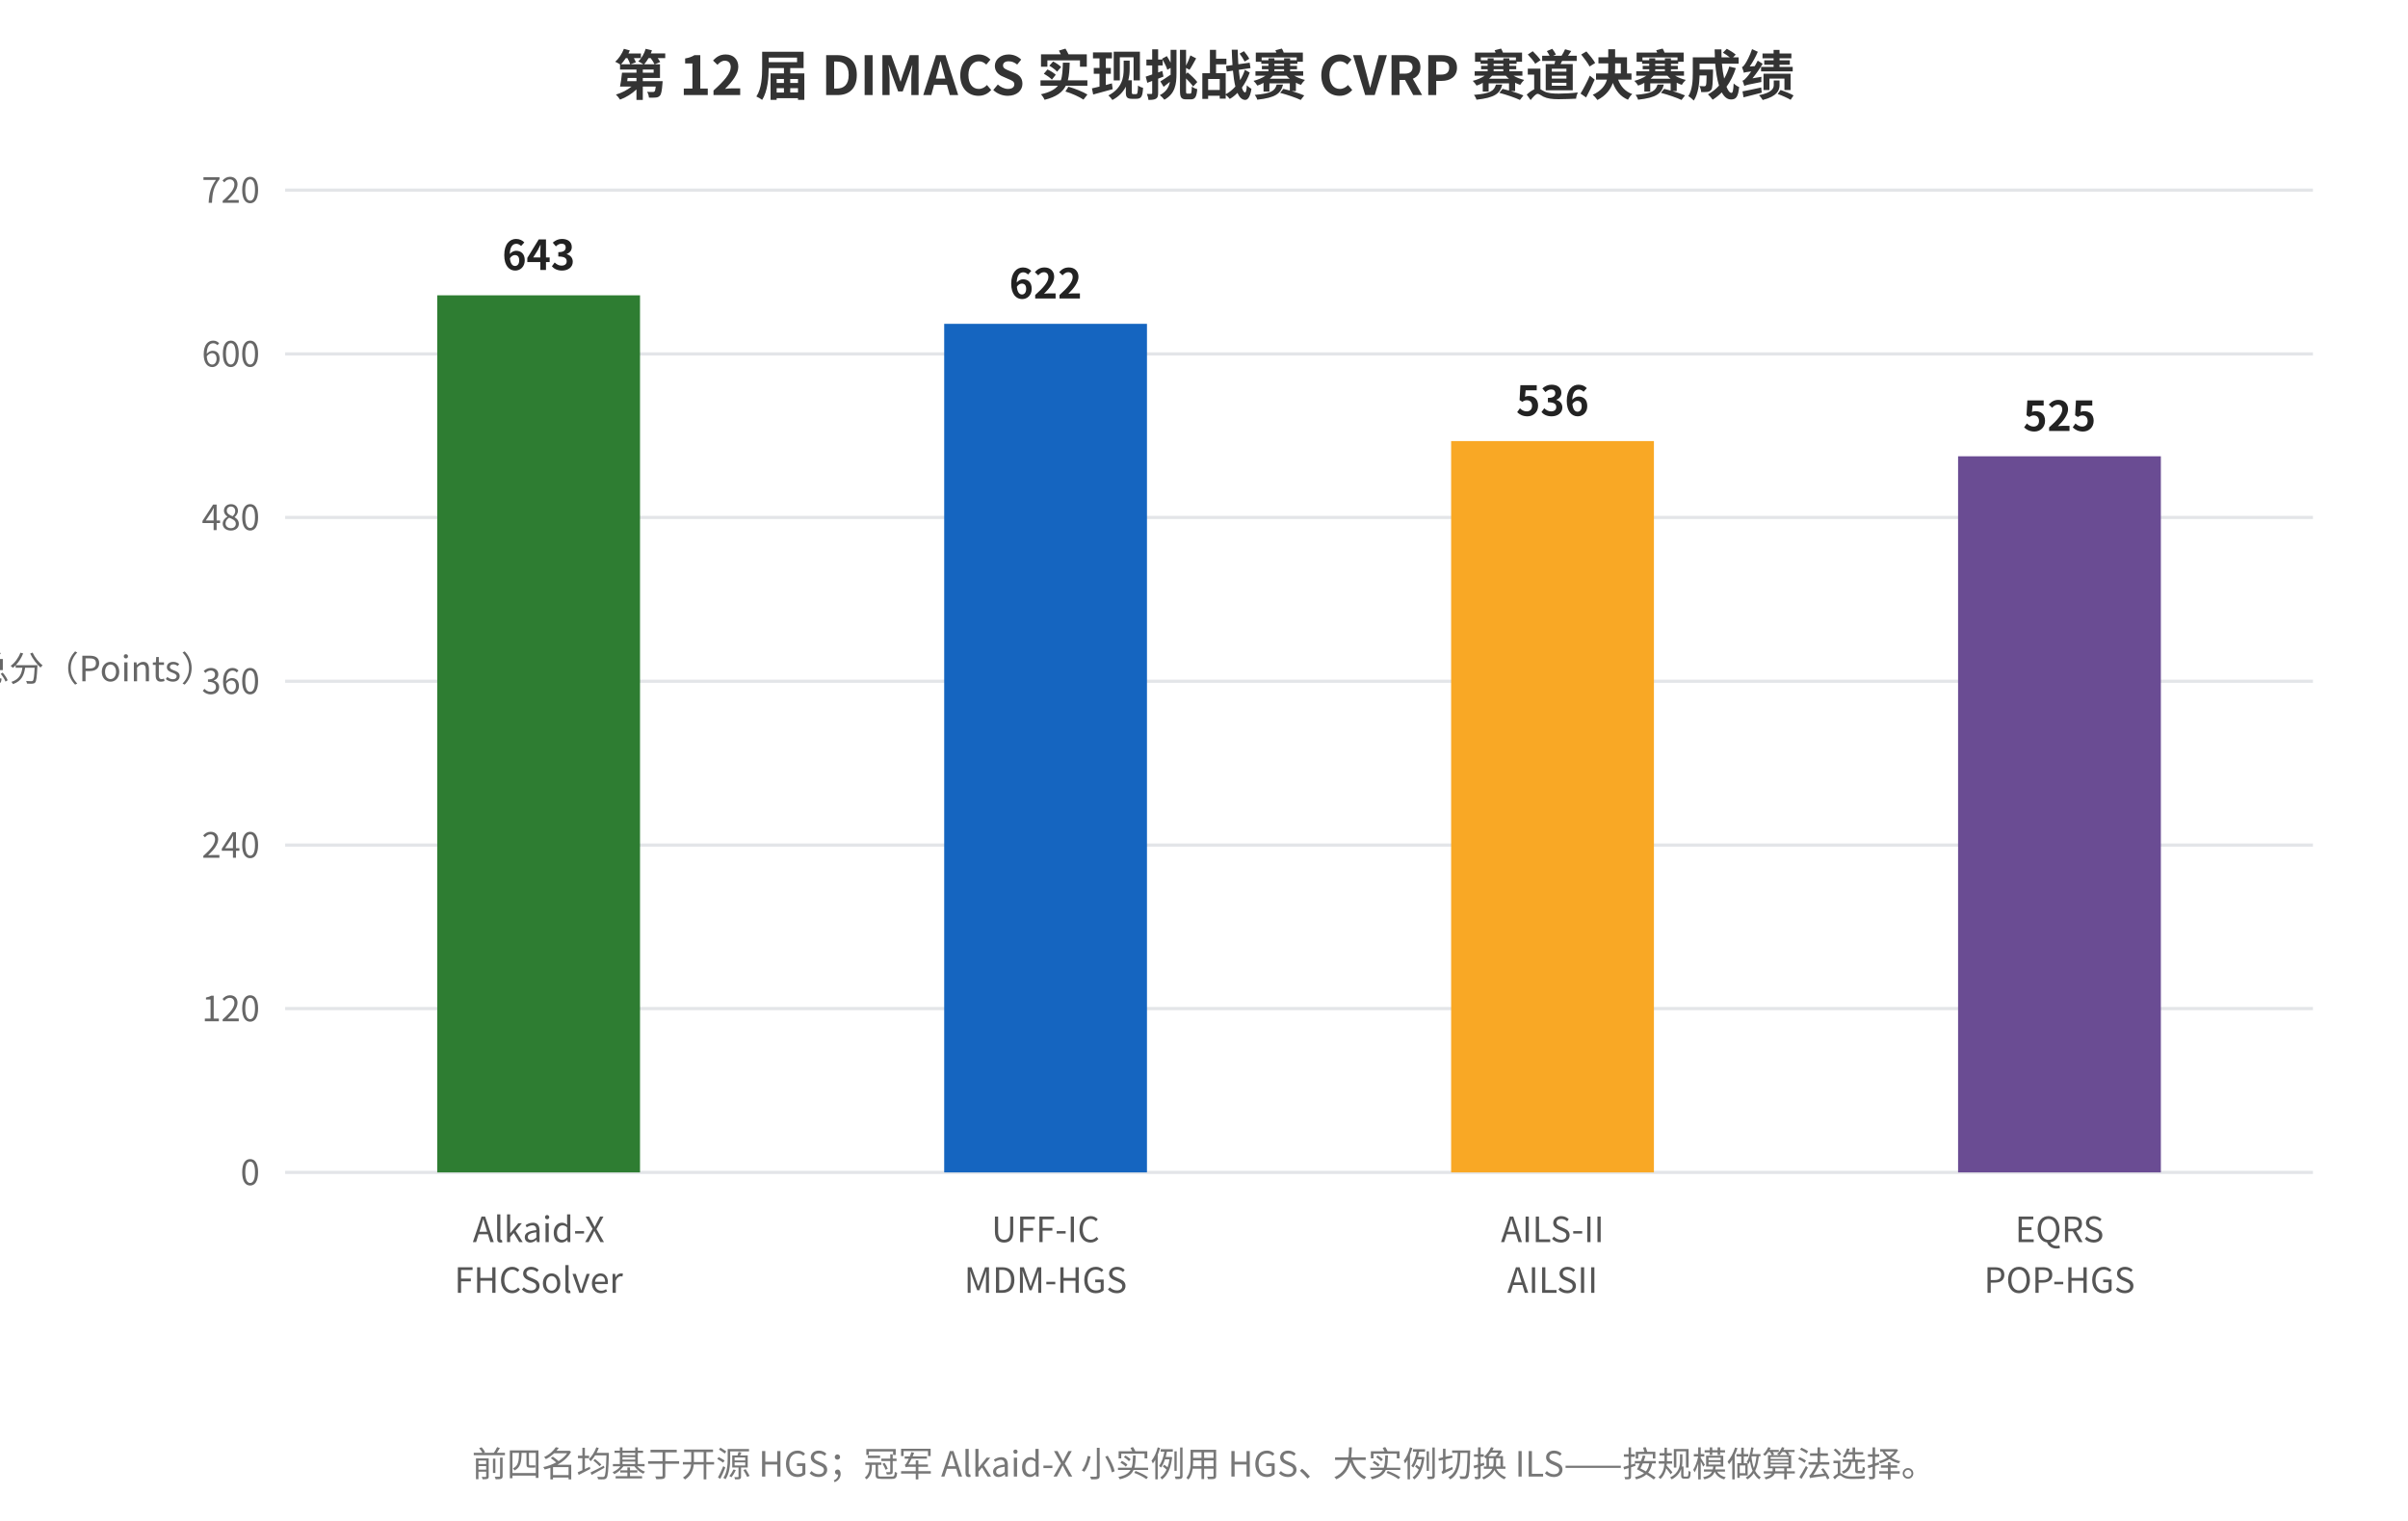
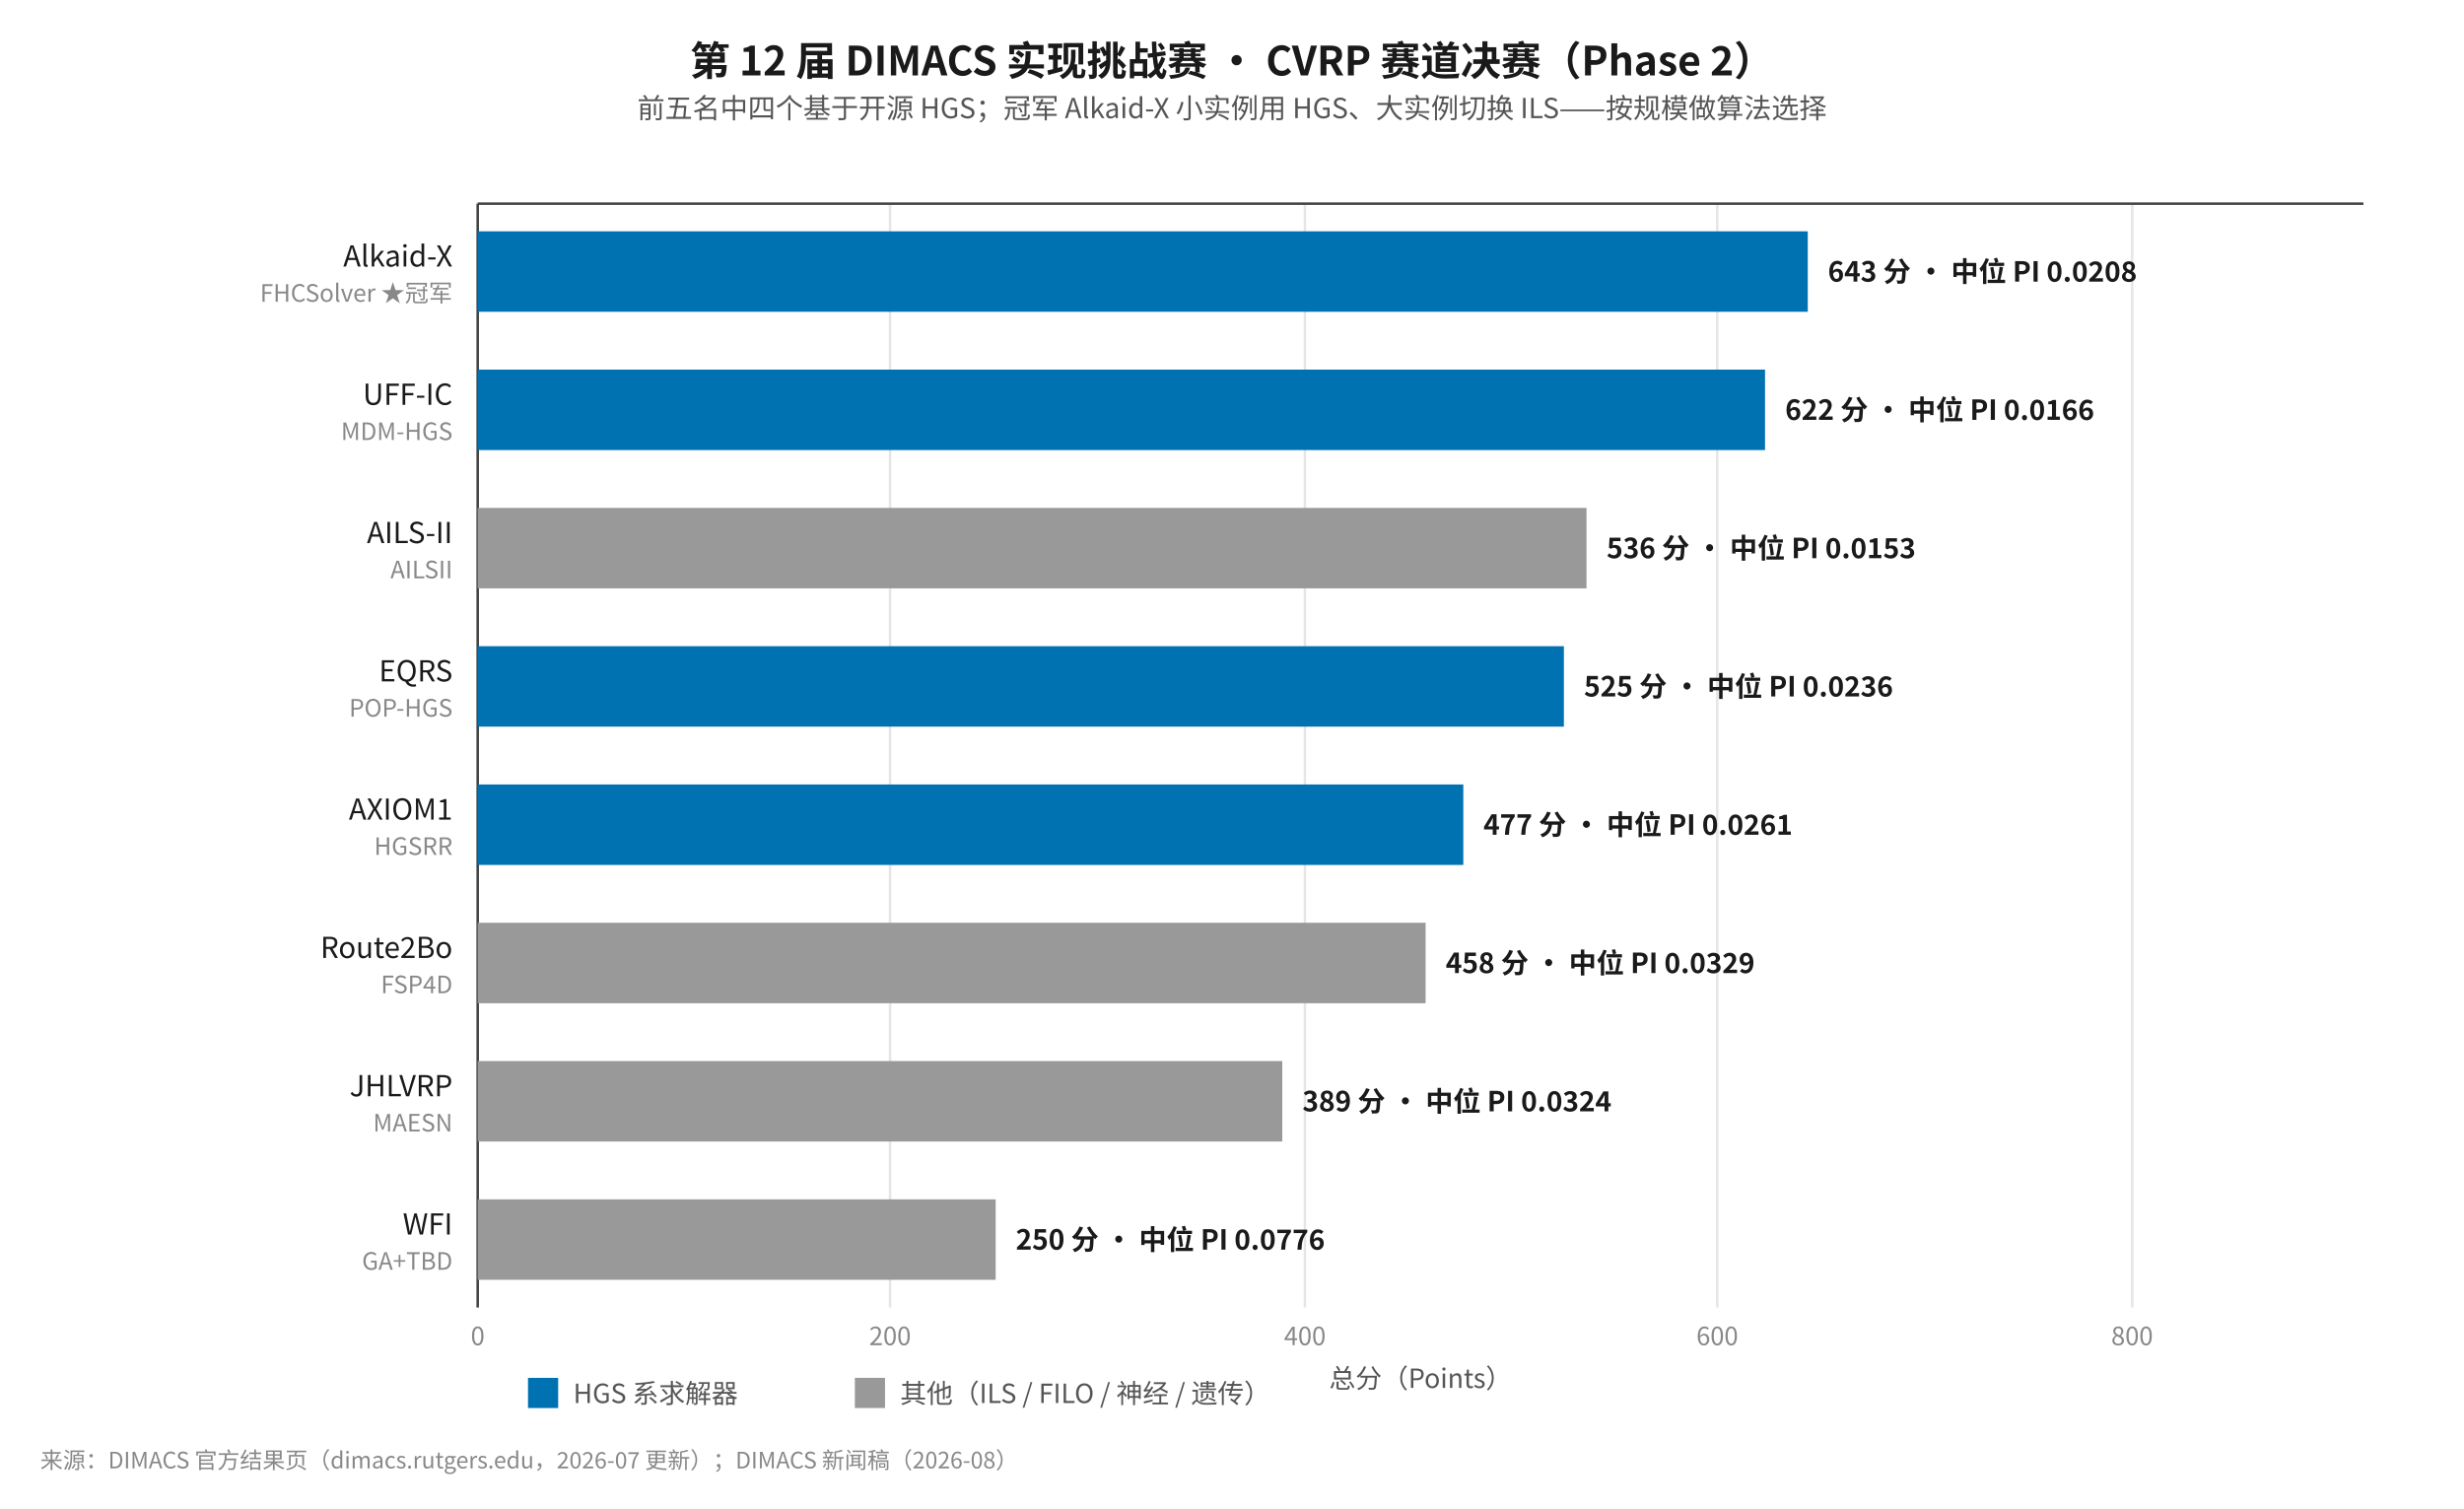
- <svg xmlns="http://www.w3.org/2000/svg" width="760" height="480" viewBox="0 0 760 480">
-   <rect width="760" height="480" fill="#fff" />
-   <text x="380.0" y="30" text-anchor="middle" font-size="17" font-weight="bold" fill="#333" font-family="Noto Sans CJK SC,sans-serif">第 12 届 DIMACS 实现挑战赛 CVRP 赛道决赛成绩</text>
-   <line x1="90" y1="370.0" x2="730" y2="370.0" stroke="#e3e5e8" />
-   <text x="82.0" y="374.0" text-anchor="end" font-size="11" fill="#666" font-family="Noto Sans CJK SC,sans-serif">0</text>
-   <line x1="90" y1="318.3" x2="730" y2="318.3" stroke="#e3e5e8" />
-   <text x="82.0" y="322.3" text-anchor="end" font-size="11" fill="#666" font-family="Noto Sans CJK SC,sans-serif">120</text>
-   <line x1="90" y1="266.7" x2="730" y2="266.7" stroke="#e3e5e8" />
-   <text x="82.0" y="270.7" text-anchor="end" font-size="11" fill="#666" font-family="Noto Sans CJK SC,sans-serif">240</text>
-   <line x1="90" y1="215.0" x2="730" y2="215.0" stroke="#e3e5e8" />
-   <text x="82.0" y="219.0" text-anchor="end" font-size="11" fill="#666" font-family="Noto Sans CJK SC,sans-serif">360</text>
-   <line x1="90" y1="163.3" x2="730" y2="163.3" stroke="#e3e5e8" />
-   <text x="82.0" y="167.3" text-anchor="end" font-size="11" fill="#666" font-family="Noto Sans CJK SC,sans-serif">480</text>
-   <line x1="90" y1="111.7" x2="730" y2="111.7" stroke="#e3e5e8" />
-   <text x="82.0" y="115.7" text-anchor="end" font-size="11" fill="#666" font-family="Noto Sans CJK SC,sans-serif">600</text>
-   <line x1="90" y1="60.0" x2="730" y2="60.0" stroke="#e3e5e8" />
-   <text x="82.0" y="64.0" text-anchor="end" font-size="11" fill="#666" font-family="Noto Sans CJK SC,sans-serif">720</text>
-   <text x="30.0" y="215.0" text-anchor="middle" font-size="11" fill="#666" font-family="Noto Sans CJK SC,sans-serif">总分（Points）</text>
-   <rect x="138.0" y="93.2" width="64" height="276.8" fill="#2E7D32" />
-   <text x="170.0" y="85.2" text-anchor="middle" font-size="13" fill="#222" font-family="Noto Sans CJK SC,sans-serif" font-weight="bold">643</text>
-   <text x="170.0" y="392.0" text-anchor="middle" font-size="11" fill="#555" font-family="Noto Sans CJK SC,sans-serif">Alkaid-X</text>
-   <text x="170.0" y="408.0" text-anchor="middle" font-size="11" fill="#555" font-family="Noto Sans CJK SC,sans-serif">FHCSolver</text>
-   <rect x="298.0" y="102.2" width="64" height="267.8" fill="#1565C0" />
-   <text x="330.0" y="94.2" text-anchor="middle" font-size="13" fill="#222" font-family="Noto Sans CJK SC,sans-serif" font-weight="bold">622</text>
-   <text x="330.0" y="392.0" text-anchor="middle" font-size="11" fill="#555" font-family="Noto Sans CJK SC,sans-serif">UFF-IC</text>
-   <text x="330.0" y="408.0" text-anchor="middle" font-size="11" fill="#555" font-family="Noto Sans CJK SC,sans-serif">MDM-HGS</text>
-   <rect x="458.0" y="139.2" width="64" height="230.8" fill="#F9A825" />
-   <text x="490.0" y="131.2" text-anchor="middle" font-size="13" fill="#222" font-family="Noto Sans CJK SC,sans-serif" font-weight="bold">536</text>
-   <text x="490.0" y="392.0" text-anchor="middle" font-size="11" fill="#555" font-family="Noto Sans CJK SC,sans-serif">AILS-II</text>
-   <text x="490.0" y="408.0" text-anchor="middle" font-size="11" fill="#555" font-family="Noto Sans CJK SC,sans-serif">AILSII</text>
-   <rect x="618.0" y="144.0" width="64" height="226.0" fill="#6A4C93" />
-   <text x="650.0" y="136.0" text-anchor="middle" font-size="13" fill="#222" font-family="Noto Sans CJK SC,sans-serif" font-weight="bold">525</text>
-   <text x="650.0" y="392.0" text-anchor="middle" font-size="11" fill="#555" font-family="Noto Sans CJK SC,sans-serif">EQRS</text>
-   <text x="650.0" y="408.0" text-anchor="middle" font-size="11" fill="#555" font-family="Noto Sans CJK SC,sans-serif">POP-HGS</text>
-   <text x="380.0" y="466.0" text-anchor="middle" font-size="11" fill="#777" font-family="Noto Sans CJK SC,sans-serif">前四名均基于开源 HGS；冠军 Alkaid-X 小实例用 HGS、大实例切换 ILS——按规模做算法选择。</text>
+ <svg xmlns="http://www.w3.org/2000/svg" width="980" height="600" viewBox="0 0 980 600">
+   <rect width="980" height="600" fill="#fff" />
+   <text x="490" y="30" text-anchor="middle" font-size="16" fill="#1a1a1a" font-weight="700" font-family="Noto Sans CJK SC,Noto Sans,Helvetica,Arial,sans-serif">第 12 届 DIMACS 实现挑战赛 · CVRP 赛道决赛（Phase 2）</text>
+   <text x="490" y="47" text-anchor="middle" font-size="11" fill="#555555" font-family="Noto Sans CJK SC,Noto Sans,Helvetica,Arial,sans-serif">前五名中四个基于开源 HGS；冠军 Alkaid-X 小实例用 HGS、大实例切换 ILS——按规模做算法选择</text>
+   <line x1="190" y1="81" x2="190" y2="520" stroke="#E6E6E6" stroke-width="1" />
+   <text x="190" y="535" text-anchor="middle" font-size="10" fill="#888888" font-family="Noto Sans CJK SC,Noto Sans,Helvetica,Arial,sans-serif">0</text>
+   <line x1="354" y1="81" x2="354" y2="520" stroke="#E6E6E6" stroke-width="1" />
+   <text x="354" y="535" text-anchor="middle" font-size="10" fill="#888888" font-family="Noto Sans CJK SC,Noto Sans,Helvetica,Arial,sans-serif">200</text>
+   <line x1="519" y1="81" x2="519" y2="520" stroke="#E6E6E6" stroke-width="1" />
+   <text x="519" y="535" text-anchor="middle" font-size="10" fill="#888888" font-family="Noto Sans CJK SC,Noto Sans,Helvetica,Arial,sans-serif">400</text>
+   <line x1="683" y1="81" x2="683" y2="520" stroke="#E6E6E6" stroke-width="1" />
+   <text x="683" y="535" text-anchor="middle" font-size="10" fill="#888888" font-family="Noto Sans CJK SC,Noto Sans,Helvetica,Arial,sans-serif">600</text>
+   <line x1="848" y1="81" x2="848" y2="520" stroke="#E6E6E6" stroke-width="1" />
+   <text x="848" y="535" text-anchor="middle" font-size="10" fill="#888888" font-family="Noto Sans CJK SC,Noto Sans,Helvetica,Arial,sans-serif">800</text>
+   <text x="565" y="552" text-anchor="middle" font-size="10.5" fill="#555555" font-family="Noto Sans CJK SC,Noto Sans,Helvetica,Arial,sans-serif">总分（Points）</text>
+   <line x1="190" y1="81" x2="940" y2="81" stroke="#444444" stroke-width="1" />
+   <line x1="190" y1="81" x2="190" y2="520" stroke="#444444" stroke-width="1" />
+   <rect x="190" y="92" width="529" height="32" fill="#0072B2" />
+   <text x="727" y="112" text-anchor="start" font-size="11" fill="#1a1a1a" font-weight="700" font-family="Noto Sans CJK SC,Noto Sans,Helvetica,Arial,sans-serif">643 分 · 中位 PI 0.0208</text>
+   <text x="180" y="106" text-anchor="end" font-size="11.5" fill="#1a1a1a" font-family="Noto Sans CJK SC,Noto Sans,Helvetica,Arial,sans-serif">Alkaid-X</text>
+   <text x="180" y="120" text-anchor="end" font-size="9.5" fill="#888888" font-family="Noto Sans CJK SC,Noto Sans,Helvetica,Arial,sans-serif">FHCSolver ★冠军</text>
+   <rect x="190" y="147" width="512" height="32" fill="#0072B2" />
+   <text x="710" y="167" text-anchor="start" font-size="11" fill="#1a1a1a" font-weight="700" font-family="Noto Sans CJK SC,Noto Sans,Helvetica,Arial,sans-serif">622 分 · 中位 PI 0.0166</text>
+   <text x="180" y="161" text-anchor="end" font-size="11.5" fill="#1a1a1a" font-family="Noto Sans CJK SC,Noto Sans,Helvetica,Arial,sans-serif">UFF-IC</text>
+   <text x="180" y="175" text-anchor="end" font-size="9.5" fill="#888888" font-family="Noto Sans CJK SC,Noto Sans,Helvetica,Arial,sans-serif">MDM-HGS</text>
+   <rect x="190" y="202" width="441" height="32" fill="#999999" />
+   <text x="639" y="222" text-anchor="start" font-size="11" fill="#1a1a1a" font-weight="700" font-family="Noto Sans CJK SC,Noto Sans,Helvetica,Arial,sans-serif">536 分 · 中位 PI 0.0153</text>
+   <text x="180" y="216" text-anchor="end" font-size="11.5" fill="#1a1a1a" font-family="Noto Sans CJK SC,Noto Sans,Helvetica,Arial,sans-serif">AILS-II</text>
+   <text x="180" y="230" text-anchor="end" font-size="9.5" fill="#888888" font-family="Noto Sans CJK SC,Noto Sans,Helvetica,Arial,sans-serif">AILSII</text>
+   <rect x="190" y="257" width="432" height="32" fill="#0072B2" />
+   <text x="630" y="277" text-anchor="start" font-size="11" fill="#1a1a1a" font-weight="700" font-family="Noto Sans CJK SC,Noto Sans,Helvetica,Arial,sans-serif">525 分 · 中位 PI 0.0236</text>
+   <text x="180" y="271" text-anchor="end" font-size="11.5" fill="#1a1a1a" font-family="Noto Sans CJK SC,Noto Sans,Helvetica,Arial,sans-serif">EQRS</text>
+   <text x="180" y="285" text-anchor="end" font-size="9.5" fill="#888888" font-family="Noto Sans CJK SC,Noto Sans,Helvetica,Arial,sans-serif">POP-HGS</text>
+   <rect x="190" y="312" width="392" height="32" fill="#0072B2" />
+   <text x="590" y="332" text-anchor="start" font-size="11" fill="#1a1a1a" font-weight="700" font-family="Noto Sans CJK SC,Noto Sans,Helvetica,Arial,sans-serif">477 分 · 中位 PI 0.0261</text>
+   <text x="180" y="326" text-anchor="end" font-size="11.5" fill="#1a1a1a" font-family="Noto Sans CJK SC,Noto Sans,Helvetica,Arial,sans-serif">AXIOM1</text>
+   <text x="180" y="340" text-anchor="end" font-size="9.5" fill="#888888" font-family="Noto Sans CJK SC,Noto Sans,Helvetica,Arial,sans-serif">HGSRR</text>
+   <rect x="190" y="367" width="377" height="32" fill="#999999" />
+   <text x="575" y="387" text-anchor="start" font-size="11" fill="#1a1a1a" font-weight="700" font-family="Noto Sans CJK SC,Noto Sans,Helvetica,Arial,sans-serif">458 分 · 中位 PI 0.0329</text>
+   <text x="180" y="381" text-anchor="end" font-size="11.5" fill="#1a1a1a" font-family="Noto Sans CJK SC,Noto Sans,Helvetica,Arial,sans-serif">Route2Bo</text>
+   <text x="180" y="395" text-anchor="end" font-size="9.5" fill="#888888" font-family="Noto Sans CJK SC,Noto Sans,Helvetica,Arial,sans-serif">FSP4D</text>
+   <rect x="190" y="422" width="320" height="32" fill="#999999" />
+   <text x="518" y="442" text-anchor="start" font-size="11" fill="#1a1a1a" font-weight="700" font-family="Noto Sans CJK SC,Noto Sans,Helvetica,Arial,sans-serif">389 分 · 中位 PI 0.0324</text>
+   <text x="180" y="436" text-anchor="end" font-size="11.5" fill="#1a1a1a" font-family="Noto Sans CJK SC,Noto Sans,Helvetica,Arial,sans-serif">JHLVRP</text>
+   <text x="180" y="450" text-anchor="end" font-size="9.5" fill="#888888" font-family="Noto Sans CJK SC,Noto Sans,Helvetica,Arial,sans-serif">MAESN</text>
+   <rect x="190" y="477" width="206" height="32" fill="#999999" />
+   <text x="404" y="497" text-anchor="start" font-size="11" fill="#1a1a1a" font-weight="700" font-family="Noto Sans CJK SC,Noto Sans,Helvetica,Arial,sans-serif">250 分 · 中位 PI 0.0776</text>
+   <text x="180" y="491" text-anchor="end" font-size="11.5" fill="#1a1a1a" font-family="Noto Sans CJK SC,Noto Sans,Helvetica,Arial,sans-serif">WFI</text>
+   <text x="180" y="505" text-anchor="end" font-size="9.5" fill="#888888" font-family="Noto Sans CJK SC,Noto Sans,Helvetica,Arial,sans-serif">GA+TBD</text>
+   <rect x="210" y="548" width="12" height="12" fill="#0072B2" />
+   <text x="228" y="558" text-anchor="start" font-size="10.5" fill="#555555" font-family="Noto Sans CJK SC,Noto Sans,Helvetica,Arial,sans-serif">HGS 系求解器</text>
+   <rect x="340" y="548" width="12" height="12" fill="#999999" />
+   <text x="358" y="558" text-anchor="start" font-size="10.5" fill="#555555" font-family="Noto Sans CJK SC,Noto Sans,Helvetica,Arial,sans-serif">其他（ILS / FILO / 神经 / 遗传）</text>
+   <text x="16" y="584" text-anchor="start" font-size="9" fill="#888888" font-family="Noto Sans CJK SC,Noto Sans,Helvetica,Arial,sans-serif">来源：DIMACS 官方结果页（dimacs.rutgers.edu，2026-07 更新）；DIMACS 新闻稿（2026-08）</text>
</svg>
